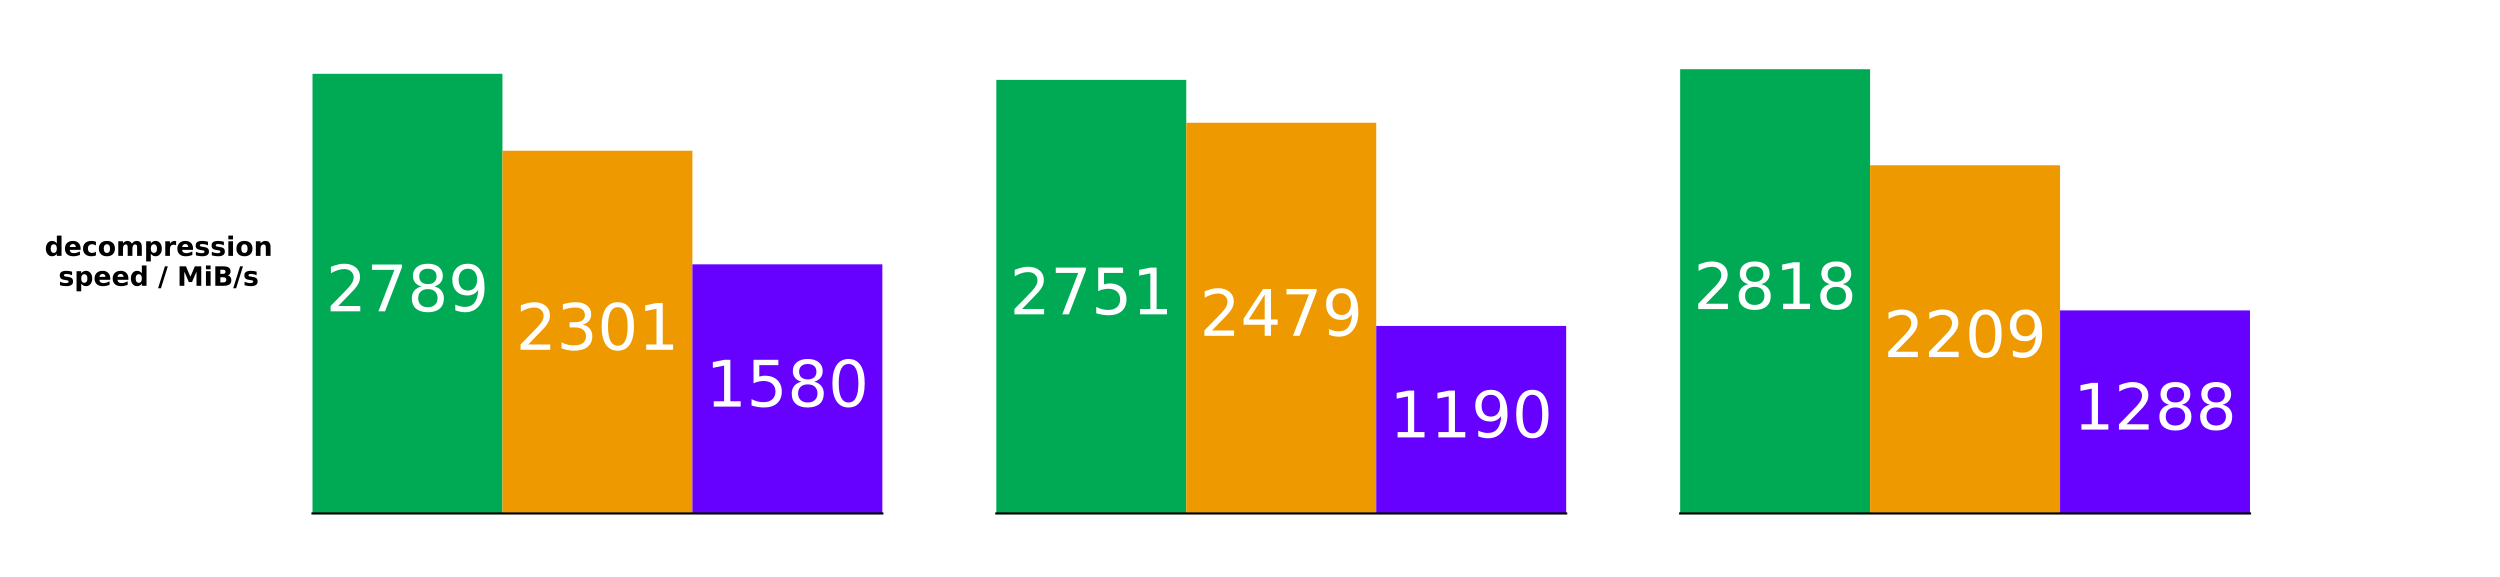
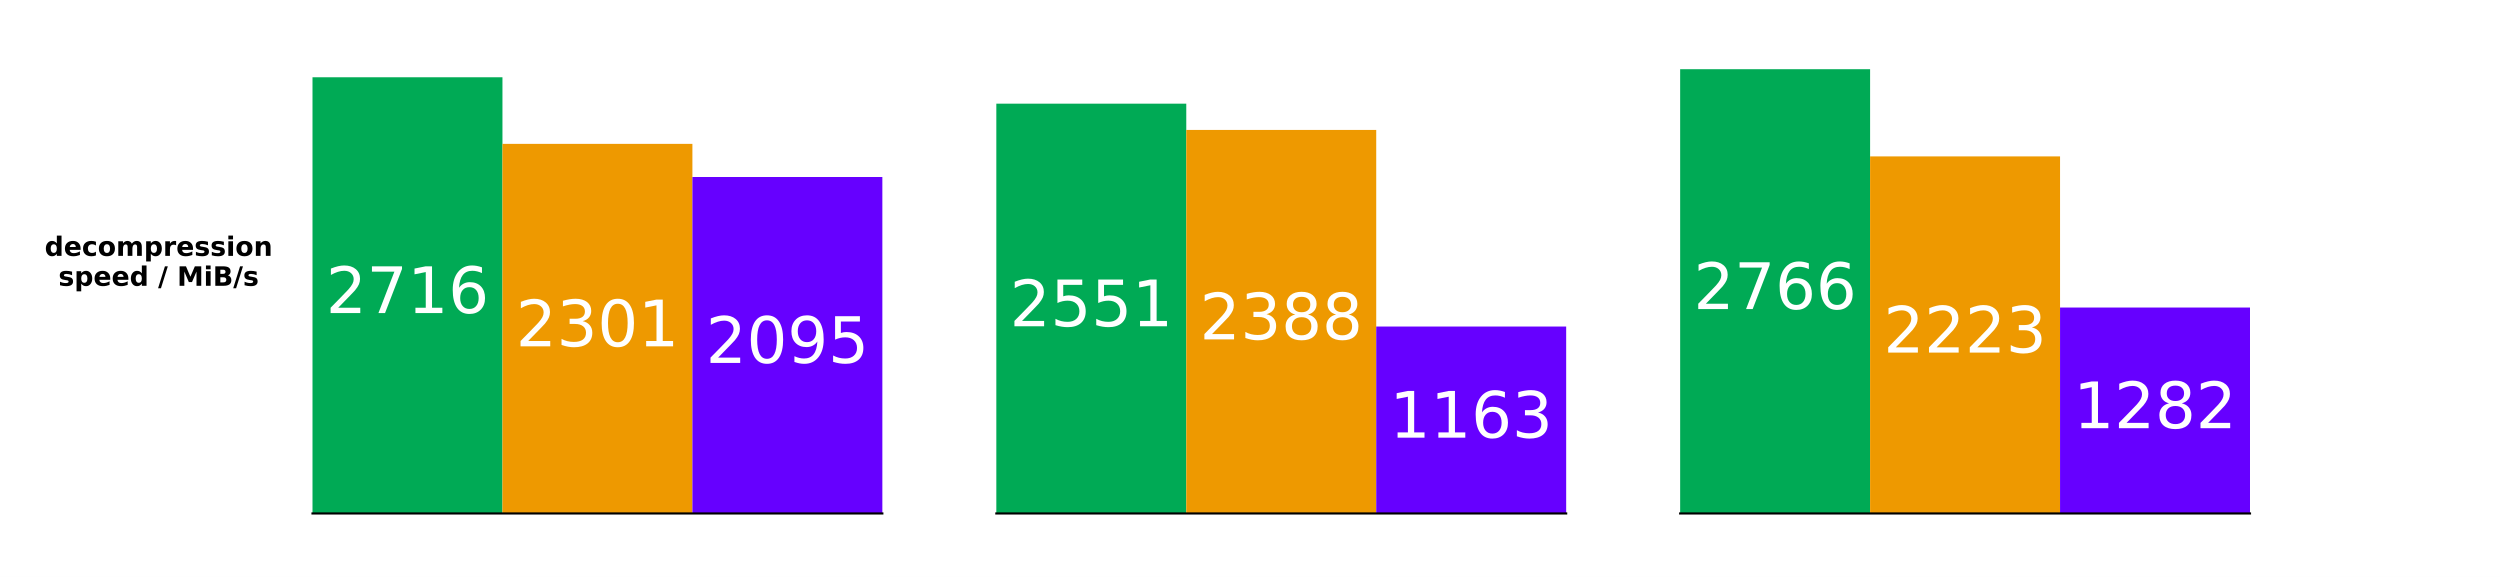
<svg xmlns="http://www.w3.org/2000/svg" xmlns:xlink="http://www.w3.org/1999/xlink" width="1248" height="288" viewBox="0 0 936 216">
  <defs>
    <style>
            *{stroke-linejoin:round;stroke-linecap:butt}
        </style>
  </defs>
  <g id="figure_1">
    <path id="patch_1" d="M0 216h936V0H0z" style="fill:#fff" />
    <g id="axes_1">
      <path id="patch_2" d="M117 192.24h213.353V25.92H117z" style="fill:#fff" />
-       <path id="patch_3" d="M117 192.24h71.118V27.63H117z" clip-path="url(#p7a106c8f3e)" style="fill:#0a5" />
-       <path id="patch_4" d="M188.118 192.24h71.117V56.44h-71.117z" clip-path="url(#p7a106c8f3e)" style="fill:#e90" />
-       <path id="patch_5" d="M259.235 192.24h71.118V98.961h-71.118z" clip-path="url(#p7a106c8f3e)" style="fill:#60f" />
+       <path id="patch_3" d="M117 192.24h71.118V28.931H117z" clip-path="url(#p9046fb11f5)" style="fill:#0a5" />
+       <path id="patch_4" d="M188.118 192.24h71.117V53.854h-71.117z" clip-path="url(#p9046fb11f5)" style="fill:#e90" />
+       <path id="patch_5" d="M259.235 192.24h71.118V66.272h-71.118z" clip-path="url(#p9046fb11f5)" style="fill:#60f" />
      <g id="matplotlib.axis_2">
        <g id="text_1">
          <g transform="matrix(.1 0 0 -.1 16.719 95.802)">
            <defs>
              <path id="DejaVuSans-Bold-64" d="M2919 2988v1875h1125V0H2919v506q-231-309-510-453-278-144-643-144-647 0-1063 514-415 515-415 1324t415 1323q416 514 1063 514 362 0 642-145t511-451M2181 722q360 0 549 262 189 263 189 763t-189 762q-189 263-549 263-356 0-545-263-189-262-189-762t189-763q189-262 545-262" transform="scale(.01563)" />
              <path id="DejaVuSans-Bold-65" d="M4031 1759v-318H1416q40-394 284-591t681-197q353 0 723 105 371 105 762 317V213Q3469 63 3072-14t-794-77q-950 0-1477 483-526 483-526 1355 0 856 517 1346 517 491 1424 491 825 0 1320-497 495-496 495-1328m-1150 372q0 319-186 514-186 196-486 196-325 0-528-183t-253-527z" transform="scale(.01563)" />
              <path id="DejaVuSans-Bold-63" d="M3366 3391v-913q-228 156-458 231t-477 75q-468 0-729-273t-261-764 261-765q261-273 729-273 263 0 499 78 236 79 436 232V103Q3103 6 2833-42q-270-49-542-49-947 0-1482 486-534 486-534 1352t534 1351q535 486 1482 486 275 0 542-48t533-145" transform="scale(.01563)" />
              <path id="DejaVuSans-Bold-6f" d="M2203 2784q-372 0-567-267t-195-770 195-771q195-267 567-267 366 0 559 267 194 268 194 771t-194 770q-193 267-559 267m0 800q903 0 1411-488 508-487 508-1349 0-863-508-1351Q3106-91 2203-91q-906 0-1417 487-511 488-511 1351 0 862 511 1349 511 488 1417 488" transform="scale(.01563)" />
              <path id="DejaVuSans-Bold-6d" d="M3781 2919q213 325 505 495t642 170q603 0 919-372 316-371 316-1081V0H5038v1825q3 41 4 84 2 44 2 125 0 372-110 539-109 168-353 168-318 0-492-263-173-262-180-759V0H2784v1825q0 581-100 748-100 168-356 168-322 0-497-264t-175-755V0H531v3500h1125v-512q207 296 474 446t589 150q362 0 640-175 279-175 422-490" transform="scale(.01563)" />
              <path id="DejaVuSans-Bold-70" d="M1656 506v-1837H538v4831h1118v-512q232 306 513 451t647 145q647 0 1062-514 416-514 416-1323T3878 423Q3463-91 2816-91q-366 0-647 145-281 146-513 452m744 2266q-359 0-552-264-192-264-192-761t192-761q193-264 552-264t548 262q190 263 190 763t-190 762q-189 263-548 263" transform="scale(.01563)" />
              <path id="DejaVuSans-Bold-72" d="M3138 2547q-147 69-293 101-145 33-292 33-431 0-664-277-233-276-233-791V0H538v3500h1118v-575q216 344 495 501 280 158 671 158 56 0 121-5 66-4 191-20z" transform="scale(.01563)" />
              <path id="DejaVuSans-Bold-73" d="M3272 3391v-850q-359 150-694 225-334 75-631 75-319 0-474-80-154-80-154-245 0-135 117-207 117-71 420-106l197-28q860-109 1156-359 297-250 297-785 0-559-413-841Q2681-91 1863-91q-347 0-718 55-370 55-761 164v850q335-162 686-244 352-81 714-81 329 0 494 90 166 91 166 270 0 150-114 223t-455 114l-197 25q-747 94-1047 347t-300 769q0 556 381 824 382 269 1169 269 310 0 650-47 341-46 741-146" transform="scale(.01563)" />
              <path id="DejaVuSans-Bold-69" d="M538 3500h1118V0H538zm0 1363h1118v-913H538z" transform="scale(.01563)" />
              <path id="DejaVuSans-Bold-6e" d="M4056 2131V0H2931v1631q0 453-20 625t-70 253q-66 110-179 171-112 61-256 61-350 0-550-271-200-270-200-748V0H538v3500h1118v-512q253 306 537 451 285 145 629 145 606 0 920-372 314-371 314-1081" transform="scale(.01563)" />
            </defs>
            <use xlink:href="#DejaVuSans-Bold-64" />
            <use xlink:href="#DejaVuSans-Bold-65" x="71.582" />
            <use xlink:href="#DejaVuSans-Bold-63" x="139.404" />
            <use xlink:href="#DejaVuSans-Bold-6f" x="198.682" />
            <use xlink:href="#DejaVuSans-Bold-6d" x="267.383" />
            <use xlink:href="#DejaVuSans-Bold-70" x="371.582" />
            <use xlink:href="#DejaVuSans-Bold-72" x="443.164" />
            <use xlink:href="#DejaVuSans-Bold-65" x="492.48" />
            <use xlink:href="#DejaVuSans-Bold-73" x="560.303" />
            <use xlink:href="#DejaVuSans-Bold-73" x="619.824" />
            <use xlink:href="#DejaVuSans-Bold-69" x="679.346" />
            <use xlink:href="#DejaVuSans-Bold-6f" x="713.623" />
            <use xlink:href="#DejaVuSans-Bold-6e" x="782.324" />
          </g>
          <g transform="matrix(.1 0 0 -.1 21.867 107)">
            <defs>
              <path id="DejaVuSans-Bold-2f" d="M1644 4666h694L691-594H0z" transform="scale(.01563)" />
              <path id="DejaVuSans-Bold-4d" d="M588 4666h1531l1062-2497 1069 2497h1528V0H4641v3413L3566 897h-763L1728 3413V0H588z" transform="scale(.01563)" />
              <path id="DejaVuSans-Bold-42" d="M2456 2859q285 0 431 125 147 125 147 369 0 241-147 367-146 127-431 127h-665v-988zm41-2040q362 0 545 153t183 462q0 304-181 455-181 152-547 152h-706V819zm1119 1678q387-113 599-416 213-303 213-743 0-675-456-1007Q3516 0 2584 0H588v4666h1806q972 0 1408-294t436-941q0-340-160-579-159-239-462-355" transform="scale(.01563)" />
            </defs>
            <use xlink:href="#DejaVuSans-Bold-73" />
            <use xlink:href="#DejaVuSans-Bold-70" x="59.521" />
            <use xlink:href="#DejaVuSans-Bold-65" x="131.104" />
            <use xlink:href="#DejaVuSans-Bold-65" x="198.926" />
            <use xlink:href="#DejaVuSans-Bold-64" x="266.748" />
            <use xlink:href="#DejaVuSans-Bold-2f" x="373.145" />
            <use xlink:href="#DejaVuSans-Bold-4d" x="444.482" />
            <use xlink:href="#DejaVuSans-Bold-69" x="543.994" />
            <use xlink:href="#DejaVuSans-Bold-42" x="578.271" />
            <use xlink:href="#DejaVuSans-Bold-2f" x="654.492" />
            <use xlink:href="#DejaVuSans-Bold-73" x="691.016" />
          </g>
        </g>
      </g>
      <path id="patch_6" d="M117 192.24h213.353" style="fill:none;stroke:#000;stroke-width:.8;stroke-linejoin:miter;stroke-linecap:square" />
-       <g id="text_2" style="fill:#fff" transform="matrix(.24 0 0 -.24 122.019 116.557)">
+       <g id="text_2" style="fill:#fff" transform="matrix(.24 0 0 -.24 122.019 117.208)">
        <defs>
          <path id="DejaVuSans-32" d="M1228 531h2203V0H469v531q359 372 979 998 621 627 780 809 303 340 423 576 121 236 121 464 0 372-261 606-261 235-680 235-297 0-627-103-329-103-704-313v638q381 153 712 231 332 78 607 78 725 0 1156-363 431-362 431-968 0-288-108-546-107-257-392-607-78-91-497-524-418-433-1181-1211" transform="scale(.01563)" />
          <path id="DejaVuSans-37" d="M525 4666h3000v-269L1831 0h-659l1594 4134H525z" transform="scale(.01563)" />
-           <path id="DejaVuSans-38" d="M2034 2216q-450 0-708-241-257-241-257-662 0-422 257-663 258-241 708-241t709 242q260 243 260 662 0 421-258 662-257 241-711 241m-631 268q-406 100-633 378-226 279-226 679 0 559 398 884 399 325 1092 325 697 0 1094-325t397-884q0-400-227-679-226-278-629-378 456-106 710-416 255-309 255-755 0-679-414-1042Q2806-91 2034-91q-771 0-1186 362-414 363-414 1042 0 446 256 755 257 310 713 416m-231 997q0-362 226-565 227-203 636-203 407 0 636 203 230 203 230 565 0 363-230 566-229 203-636 203-409 0-636-203-226-203-226-566" transform="scale(.01563)" />
-           <path id="DejaVuSans-39" d="M703 97v575q238-113 481-172 244-59 479-59 625 0 954 420 330 420 377 1277-181-269-460-413-278-144-615-144-700 0-1108 423-408 424-408 1159 0 718 425 1152 425 435 1131 435 810 0 1236-621 427-620 427-1801 0-1103-524-1761Q2575-91 1691-91q-238 0-482 47Q966 3 703 97m1256 1978q425 0 673 290 249 291 249 798 0 503-249 795-248 292-673 292t-673-292-248-795q0-507 248-798 248-290 673-290" transform="scale(.01563)" />
+           <path id="DejaVuSans-31" d="M794 531h1031v3560L703 3866v575l1116 225h631V531h1031V0H794z" transform="scale(.01563)" />
+           <path id="DejaVuSans-36" d="M2113 2584q-425 0-674-291-248-290-248-796 0-503 248-796 249-292 674-292t673 292q248 293 248 796 0 506-248 796-248 291-673 291m1253 1979v-575q-238 112-480 171-242 60-480 60-625 0-955-422-329-422-376-1275 184 272 462 417 279 145 613 145 703 0 1111-427 408-426 408-1160 0-719-425-1154Q2819-91 2113-91q-810 0-1238 620-428 621-428 1799 0 1106 525 1764t1409 658q238 0 480-47t505-140" transform="scale(.01563)" />
        </defs>
        <use xlink:href="#DejaVuSans-32" />
        <use xlink:href="#DejaVuSans-37" x="63.623" />
-         <use xlink:href="#DejaVuSans-38" x="127.246" />
-         <use xlink:href="#DejaVuSans-39" x="190.869" />
+         <use xlink:href="#DejaVuSans-31" x="127.246" />
+         <use xlink:href="#DejaVuSans-36" x="190.869" />
      </g>
-       <g id="text_3" style="fill:#fff" transform="matrix(.24 0 0 -.24 193.136 130.962)">
+       <g id="text_3" style="fill:#fff" transform="matrix(.24 0 0 -.24 193.136 129.67)">
        <defs>
          <path id="DejaVuSans-33" d="M2597 2516q453-97 707-404 255-306 255-756 0-690-475-1069Q2609-91 1734-91q-293 0-604 58T488 141v609q262-153 574-231 313-78 654-78 593 0 904 234t311 681q0 413-289 645-289 233-804 233h-544v519h569q465 0 712 186t247 536q0 359-255 551-254 193-729 193-260 0-557-57-297-56-653-174v562q360 100 674 150t592 50q719 0 1137-327 419-326 419-882 0-388-222-655t-631-370" transform="scale(.01563)" />
          <path id="DejaVuSans-30" d="M2034 4250q-487 0-733-480-245-479-245-1442 0-959 245-1439 246-480 733-480 491 0 736 480 246 480 246 1439 0 963-246 1442-245 480-736 480m0 500q785 0 1199-621 414-620 414-1801 0-1178-414-1799Q2819-91 2034-91q-784 0-1198 620-414 621-414 1799 0 1181 414 1801 414 621 1198 621" transform="scale(.01563)" />
-           <path id="DejaVuSans-31" d="M794 531h1031v3560L703 3866v575l1116 225h631V531h1031V0H794z" transform="scale(.01563)" />
        </defs>
        <use xlink:href="#DejaVuSans-32" />
        <use xlink:href="#DejaVuSans-33" x="63.623" />
        <use xlink:href="#DejaVuSans-30" x="127.246" />
        <use xlink:href="#DejaVuSans-31" x="190.869" />
      </g>
-       <g id="text_4" style="fill:#fff" transform="matrix(.24 0 0 -.24 264.254 152.223)">
+       <g id="text_4" style="fill:#fff" transform="matrix(.24 0 0 -.24 264.254 135.879)">
        <defs>
+           <path id="DejaVuSans-39" d="M703 97v575q238-113 481-172 244-59 479-59 625 0 954 420 330 420 377 1277-181-269-460-413-278-144-615-144-700 0-1108 423-408 424-408 1159 0 718 425 1152 425 435 1131 435 810 0 1236-621 427-620 427-1801 0-1103-524-1761Q2575-91 1691-91q-238 0-482 47Q966 3 703 97m1256 1978q425 0 673 290 249 291 249 798 0 503-249 795-248 292-673 292t-673-292-248-795q0-507 248-798 248-290 673-290" transform="scale(.01563)" />
          <path id="DejaVuSans-35" d="M691 4666h2478v-532H1269V2991q137 47 274 70 138 23 276 23 781 0 1237-428 457-428 457-1159 0-753-469-1171Q2575-91 1722-91q-294 0-599 50Q819 9 494 109v635q281-153 581-228t634-75q541 0 856 284 316 284 316 772 0 487-316 771-315 285-856 285-253 0-505-56-251-56-513-175z" transform="scale(.01563)" />
        </defs>
-         <use xlink:href="#DejaVuSans-31" />
-         <use xlink:href="#DejaVuSans-35" x="63.623" />
-         <use xlink:href="#DejaVuSans-38" x="127.246" />
-         <use xlink:href="#DejaVuSans-30" x="190.869" />
+         <use xlink:href="#DejaVuSans-32" />
+         <use xlink:href="#DejaVuSans-30" x="63.623" />
+         <use xlink:href="#DejaVuSans-39" x="127.246" />
+         <use xlink:href="#DejaVuSans-35" x="190.869" />
      </g>
    </g>
    <g id="axes_2">
      <path id="patch_7" d="M373.024 192.24h213.352V25.92H373.024z" style="fill:#fff" />
-       <path id="patch_8" d="M373.024 192.24h71.117V29.9h-71.117z" clip-path="url(#p7e5b774f7c)" style="fill:#0a5" />
-       <path id="patch_9" d="M444.141 192.24h71.118V45.94H444.14z" clip-path="url(#p7e5b774f7c)" style="fill:#e90" />
-       <path id="patch_10" d="M515.259 192.24h71.117v-70.214H515.26z" clip-path="url(#p7e5b774f7c)" style="fill:#60f" />
+       <path id="patch_8" d="M373.024 192.24h71.117V38.814h-71.117z" clip-path="url(#p44077be0c9)" style="fill:#0a5" />
+       <path id="patch_9" d="M444.141 192.24h71.118V48.659H444.14z" clip-path="url(#p44077be0c9)" style="fill:#e90" />
+       <path id="patch_10" d="M515.259 192.24h71.117v-69.979H515.26z" clip-path="url(#p44077be0c9)" style="fill:#60f" />
      <path id="patch_11" d="M373.024 192.24h213.352" style="fill:none;stroke:#000;stroke-width:.8;stroke-linejoin:miter;stroke-linecap:square" />
-       <g id="text_5" style="fill:#fff" transform="matrix(.24 0 0 -.24 378.042 117.693)">
+       <g id="text_5" style="fill:#fff" transform="matrix(.24 0 0 -.24 378.042 122.15)">
        <use xlink:href="#DejaVuSans-32" />
-         <use xlink:href="#DejaVuSans-37" x="63.623" />
+         <use xlink:href="#DejaVuSans-35" x="63.623" />
        <use xlink:href="#DejaVuSans-35" x="127.246" />
        <use xlink:href="#DejaVuSans-31" x="190.869" />
      </g>
-       <g id="text_6" style="fill:#fff" transform="matrix(.24 0 0 -.24 449.16 125.712)">
+       <g id="text_6" style="fill:#fff" transform="matrix(.24 0 0 -.24 449.16 127.072)">
        <defs>
-           <path id="DejaVuSans-34" d="M2419 4116 825 1625h1594zm-166 550h794V1625h666v-525h-666V0h-628v1100H313v609z" transform="scale(.01563)" />
+           <path id="DejaVuSans-38" d="M2034 2216q-450 0-708-241-257-241-257-662 0-422 257-663 258-241 708-241t709 242q260 243 260 662 0 421-258 662-257 241-711 241m-631 268q-406 100-633 378-226 279-226 679 0 559 398 884 399 325 1092 325 697 0 1094-325t397-884q0-400-227-679-226-278-629-378 456-106 710-416 255-309 255-755 0-679-414-1042Q2806-91 2034-91q-771 0-1186 362-414 363-414 1042 0 446 256 755 257 310 713 416m-231 997q0-362 226-565 227-203 636-203 407 0 636 203 230 203 230 565 0 363-230 566-229 203-636 203-409 0-636-203-226-203-226-566" transform="scale(.01563)" />
        </defs>
        <use xlink:href="#DejaVuSans-32" />
-         <use xlink:href="#DejaVuSans-34" x="63.623" />
-         <use xlink:href="#DejaVuSans-37" x="127.246" />
-         <use xlink:href="#DejaVuSans-39" x="190.869" />
+         <use xlink:href="#DejaVuSans-33" x="63.623" />
+         <use xlink:href="#DejaVuSans-38" x="127.246" />
+         <use xlink:href="#DejaVuSans-38" x="190.869" />
      </g>
-       <g id="text_7" style="fill:#fff" transform="matrix(.24 0 0 -.24 520.278 163.755)">
+       <g id="text_7" style="fill:#fff" transform="matrix(.24 0 0 -.24 520.278 163.873)">
        <use xlink:href="#DejaVuSans-31" />
        <use xlink:href="#DejaVuSans-31" x="63.623" />
-         <use xlink:href="#DejaVuSans-39" x="127.246" />
-         <use xlink:href="#DejaVuSans-30" x="190.869" />
+         <use xlink:href="#DejaVuSans-36" x="127.246" />
+         <use xlink:href="#DejaVuSans-33" x="190.869" />
      </g>
    </g>
    <g id="axes_3">
      <path id="patch_12" d="M629.047 192.24H842.4V25.92H629.047z" style="fill:#fff" />
-       <path id="patch_13" d="M629.047 192.24h71.118V25.92h-71.118z" clip-path="url(#pab190fc054)" style="fill:#0a5" />
-       <path id="patch_14" d="M700.165 192.24h71.117V61.885h-71.117z" clip-path="url(#pab190fc054)" style="fill:#e90" />
-       <path id="patch_15" d="M771.282 192.24H842.4v-76.028h-71.118z" clip-path="url(#pab190fc054)" style="fill:#60f" />
+       <path id="patch_13" d="M629.047 192.24h71.118V25.92h-71.118z" clip-path="url(#p53bb50e34a)" style="fill:#0a5" />
+       <path id="patch_14" d="M700.165 192.24h71.117V58.56h-71.117z" clip-path="url(#p53bb50e34a)" style="fill:#e90" />
+       <path id="patch_15" d="M771.282 192.24H842.4v-77.089h-71.118z" clip-path="url(#p53bb50e34a)" style="fill:#60f" />
      <path id="patch_16" d="M629.047 192.24H842.4" style="fill:none;stroke:#000;stroke-width:.8;stroke-linejoin:miter;stroke-linecap:square" />
      <g id="text_8" style="fill:#fff" transform="matrix(.24 0 0 -.24 634.066 115.703)">
        <use xlink:href="#DejaVuSans-32" />
-         <use xlink:href="#DejaVuSans-38" x="63.623" />
-         <use xlink:href="#DejaVuSans-31" x="127.246" />
-         <use xlink:href="#DejaVuSans-38" x="190.869" />
+         <use xlink:href="#DejaVuSans-37" x="63.623" />
+         <use xlink:href="#DejaVuSans-36" x="127.246" />
+         <use xlink:href="#DejaVuSans-36" x="190.869" />
      </g>
-       <g id="text_9" style="fill:#fff" transform="matrix(.24 0 0 -.24 705.184 133.685)">
+       <g id="text_9" style="fill:#fff" transform="matrix(.24 0 0 -.24 705.184 132.023)">
        <use xlink:href="#DejaVuSans-32" />
        <use xlink:href="#DejaVuSans-32" x="63.623" />
-         <use xlink:href="#DejaVuSans-30" x="127.246" />
-         <use xlink:href="#DejaVuSans-39" x="190.869" />
+         <use xlink:href="#DejaVuSans-32" x="127.246" />
+         <use xlink:href="#DejaVuSans-33" x="190.869" />
      </g>
-       <g id="text_10" style="fill:#fff" transform="matrix(.24 0 0 -.24 776.301 160.849)">
+       <g id="text_10" style="fill:#fff" transform="matrix(.24 0 0 -.24 776.301 160.318)">
        <use xlink:href="#DejaVuSans-31" />
        <use xlink:href="#DejaVuSans-32" x="63.623" />
        <use xlink:href="#DejaVuSans-38" x="127.246" />
-         <use xlink:href="#DejaVuSans-38" x="190.869" />
+         <use xlink:href="#DejaVuSans-32" x="190.869" />
      </g>
    </g>
  </g>
  <defs>
-     <clipPath id="p7a106c8f3e">
+     <clipPath id="p9046fb11f5">
      <path d="M117 25.92h213.353v166.32H117z" />
    </clipPath>
-     <clipPath id="p7e5b774f7c">
+     <clipPath id="p44077be0c9">
      <path d="M373.024 25.92h213.353v166.32H373.024z" />
    </clipPath>
-     <clipPath id="pab190fc054">
+     <clipPath id="p53bb50e34a">
      <path d="M629.047 25.92H842.4v166.32H629.047z" />
    </clipPath>
  </defs>
</svg>
